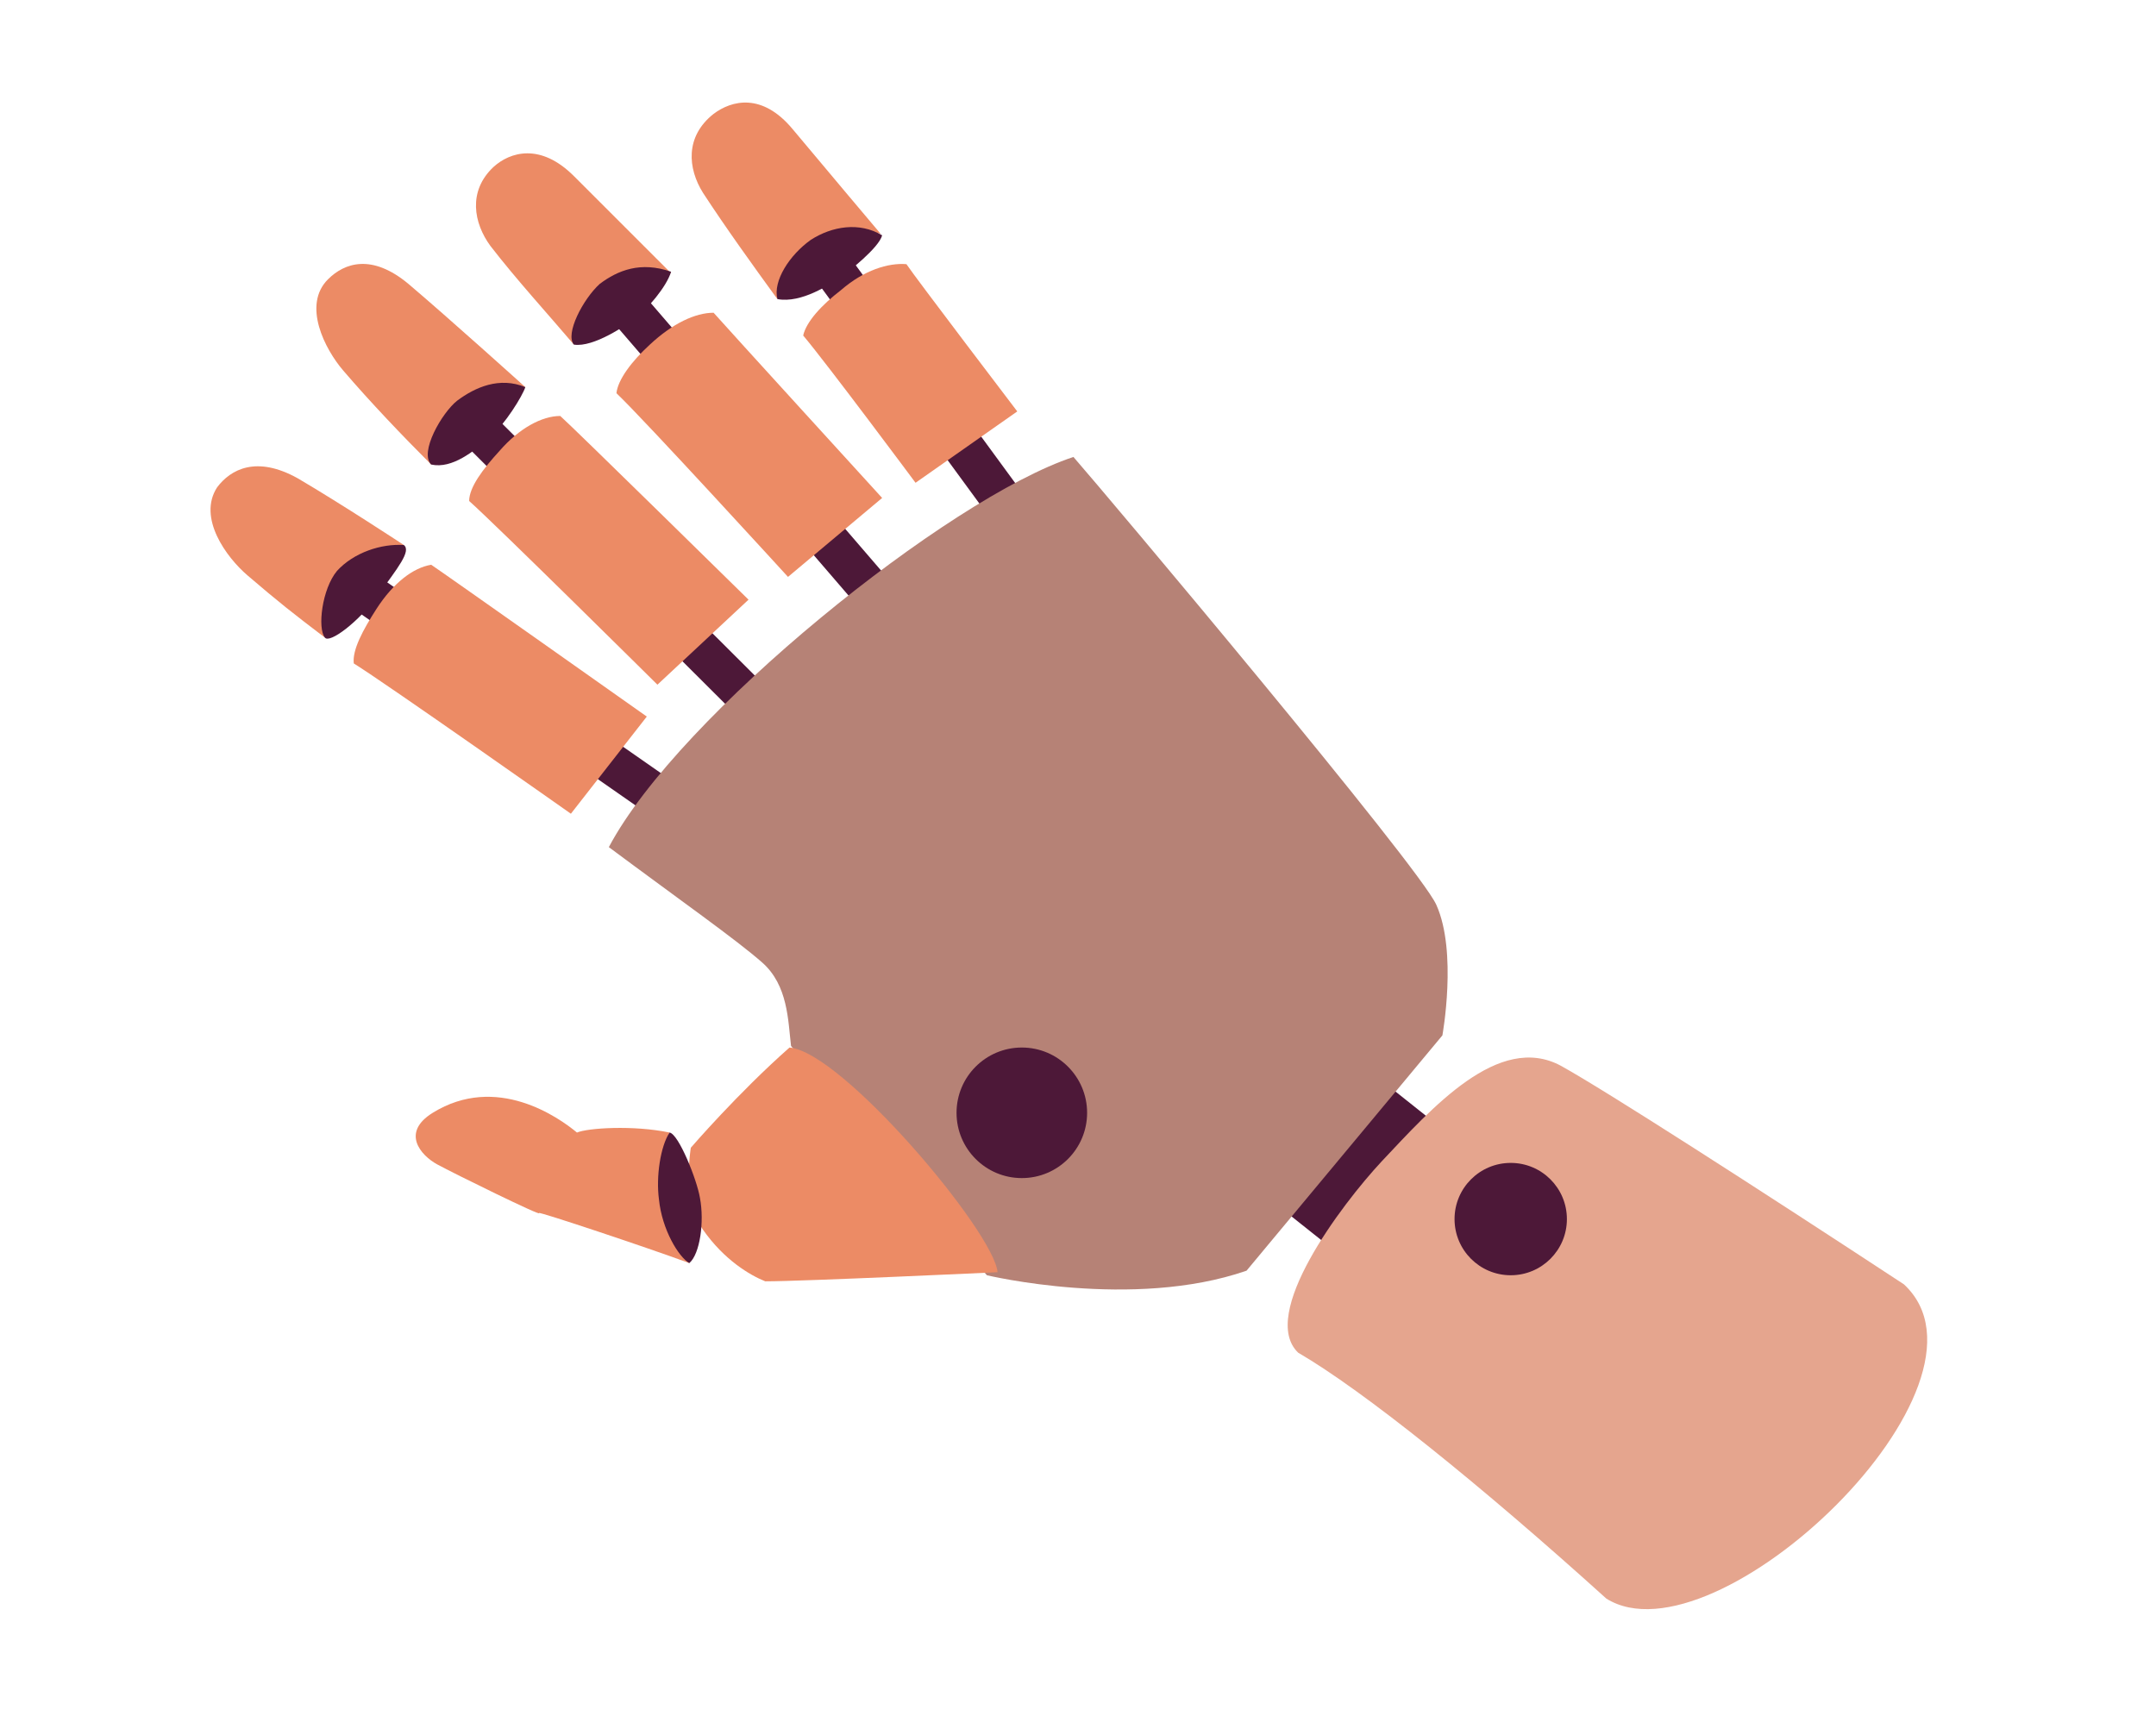
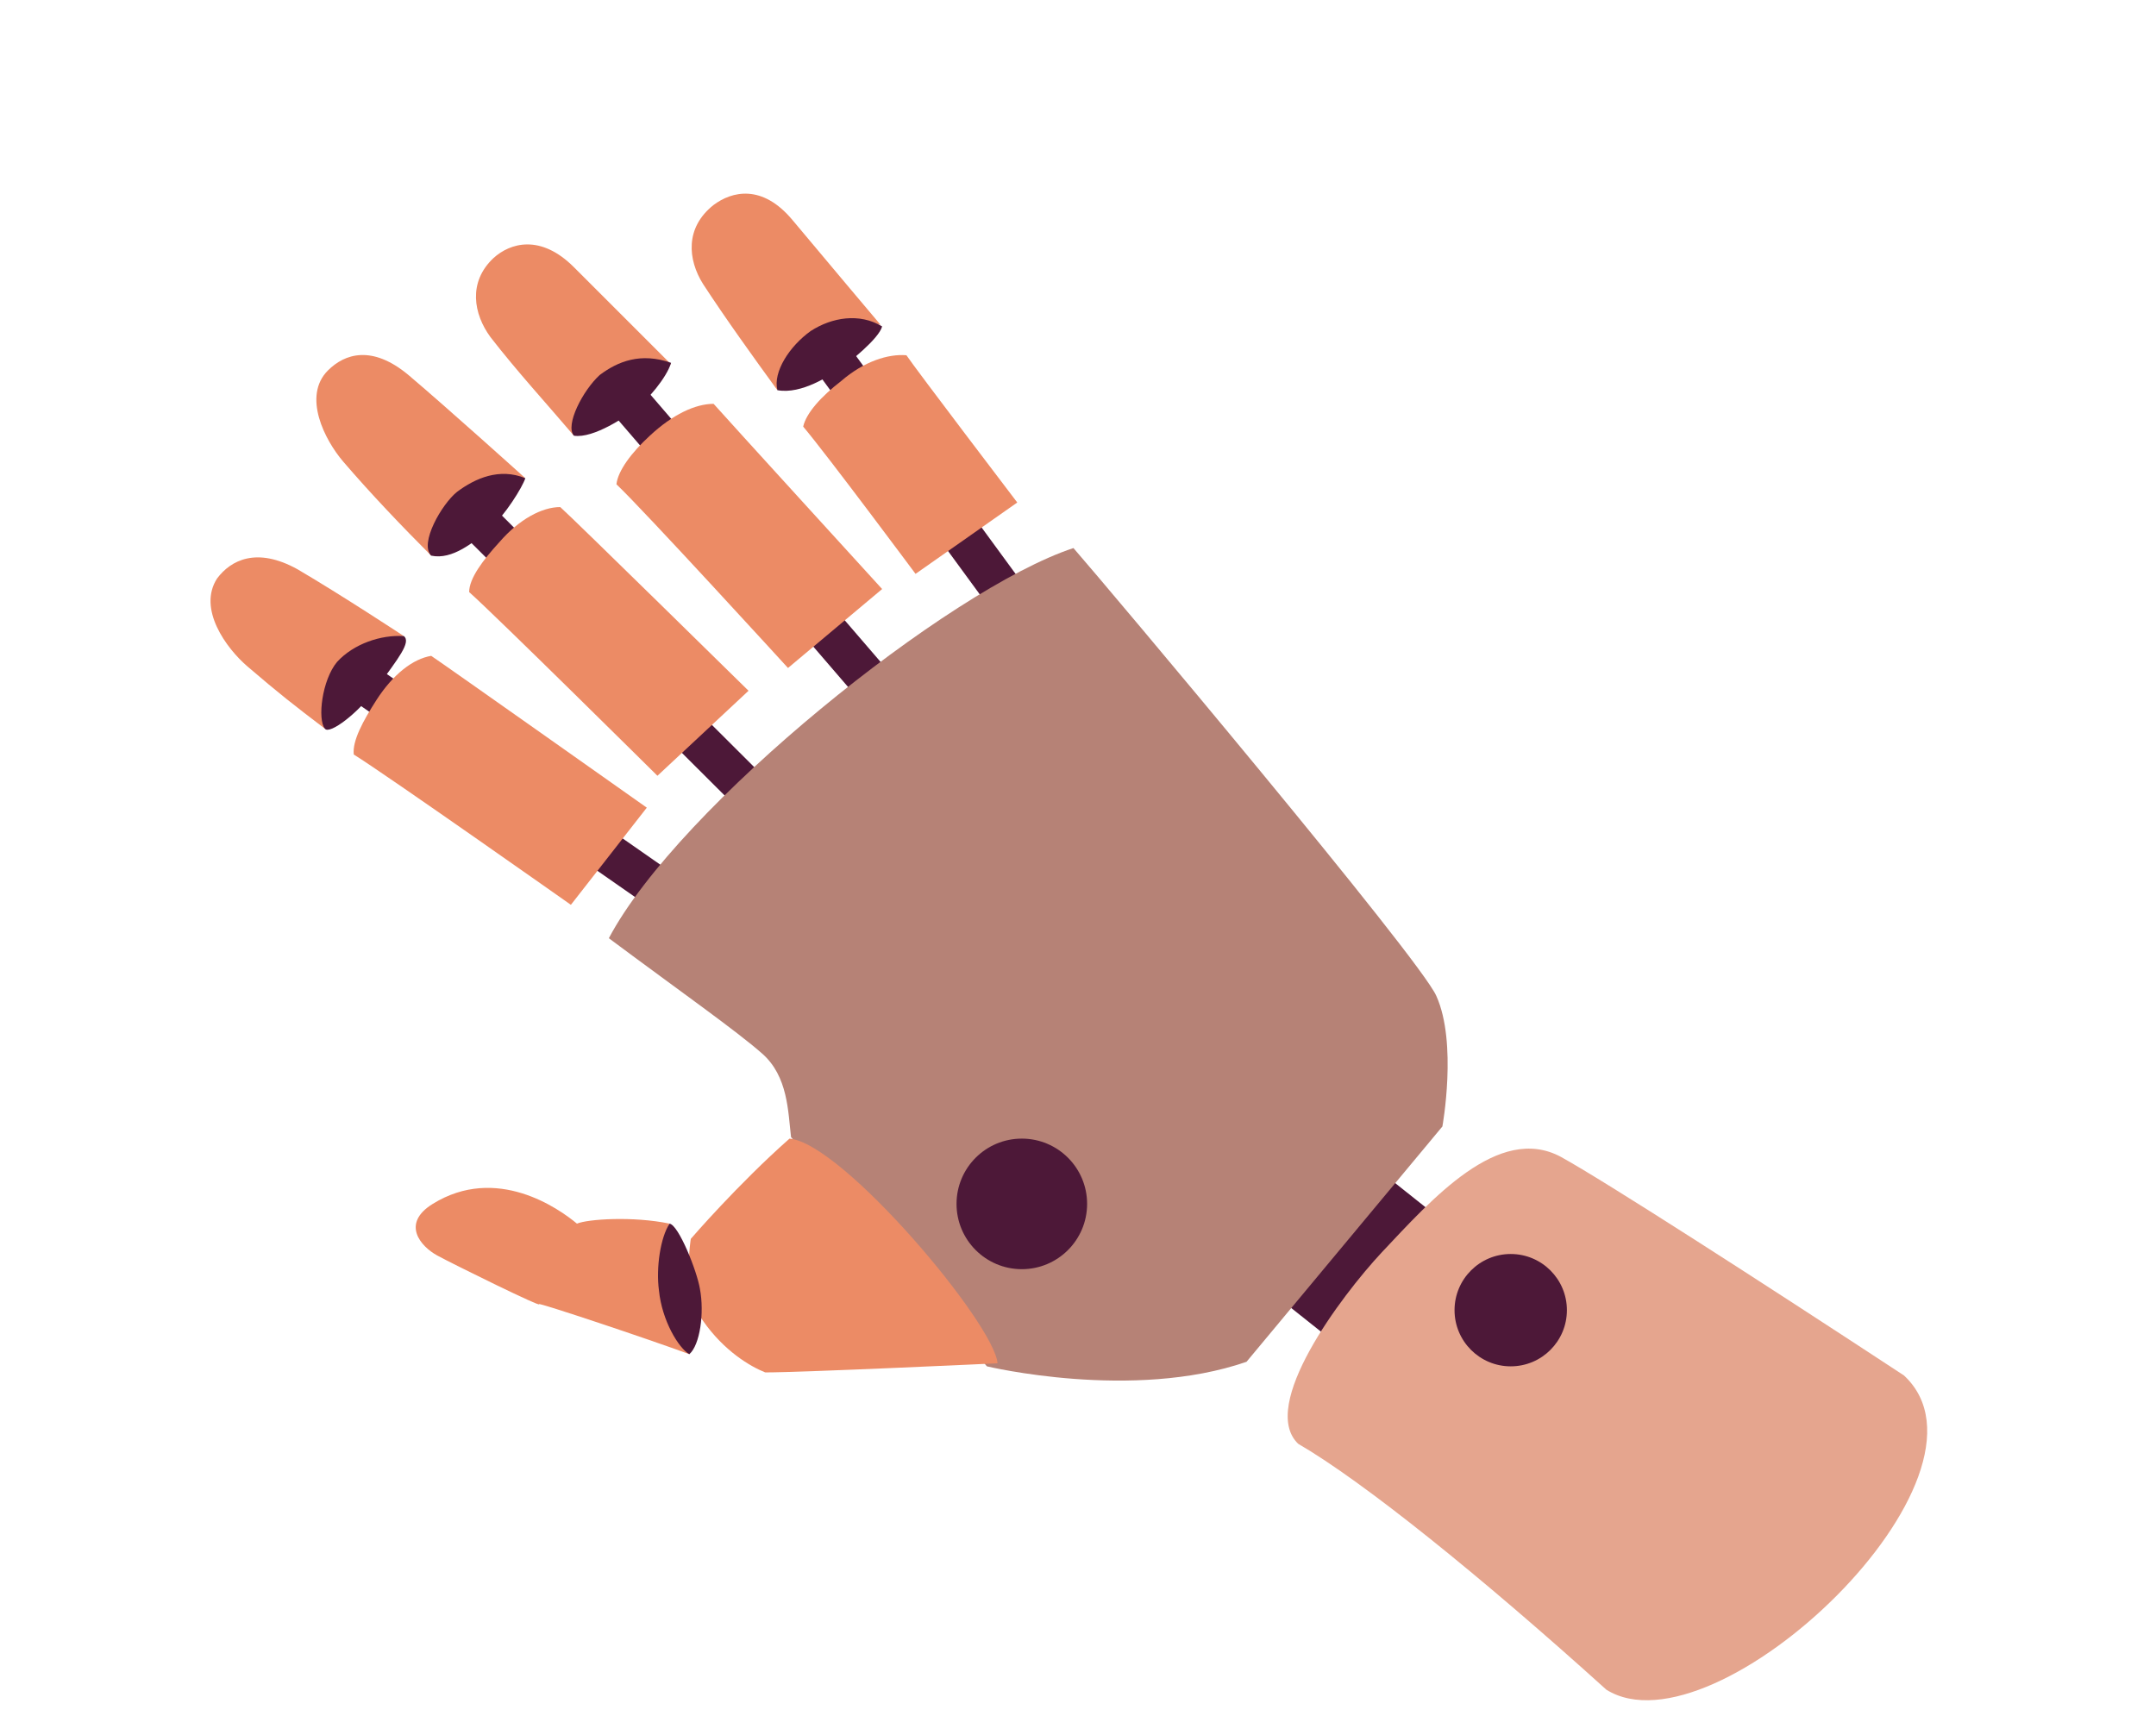
- <svg xmlns="http://www.w3.org/2000/svg" version="1.1" id="Layer_1" x="0px" y="0px" viewBox="0 0 142 113" style="enable-background:new 0 0 142 113;" xml:space="preserve">
+ <svg xmlns="http://www.w3.org/2000/svg" version="1.1" id="Layer_1" x="0px" y="0px" viewBox="0 0 142 113" ijyle="enable-background:new 0 0 142 113;" xml:space="preserve">
  <style type="text/css">
- 	.st0{fill:#4D1838;}
- 	.st1{fill:#E5A58E;}
- 	.st2{fill:#B68276;}
- 	.st3{fill:#EC8B65;}
+ 	.ij0{fill:#4D1838;}
+ 	.ij1{fill:#E5A58E;}
+ 	.ij2{fill:#B68276;}
+ 	.ij3{fill:#EC8B65;}
</style>
-   <rect x="76.4" y="72.7" transform="matrix(-0.7827 -0.6224 0.6224 -0.7827 113.5558 195.667)" class="st0" width="29" height="10.7" />
-   <path class="st1" d="M125.4,84.6c-9.6-6.3-19.7-12.8-22.6-14.4c-4.1-2.2-8.5,2.8-11.8,6.3c-2.7,2.9-8.1,10.1-5.5,12.6  c4.3,2.5,12,8.7,20.3,16.2c0,0,0,0,0,0C113,109.8,132.5,91.2,125.4,84.6z" />
-   <rect x="21.8" y="44.9" transform="matrix(-0.8204 -0.5719 0.5719 -0.8204 36.1648 103.8196)" class="st0" width="25.2" height="2.7" />
-   <rect x="40.3" y="77.3" transform="matrix(-0.9958 9.202731e-02 -9.202731e-02 -0.9958 97.73 152.8163)" class="st0" width="10.1" height="2.7" />
-   <rect x="27.5" y="36.2" transform="matrix(-0.7081 -0.7061 0.7061 -0.7081 43.3468 93.0822)" class="st0" width="26.8" height="2.7" />
-   <rect x="37.1" y="28.8" transform="matrix(-0.6525 -0.7578 0.7578 -0.6525 59.4683 87.5257)" class="st0" width="25.5" height="2.7" />
-   <rect x="50.6" y="24.9" transform="matrix(-0.5907 -0.8069 0.8069 -0.5907 76.0897 91.1461)" class="st0" width="21.2" height="2.7" />
-   <circle class="st0" cx="99.5" cy="80.3" r="3.7" />
-   <path class="st2" d="M82.1,83.7l12.9-15.5c0,0,1-5.5-0.4-8.6c-1.1-2.5-21.8-27.1-23.9-29.5c-8.2,2.7-26,17-30.6,25.7  c4.7,3.5,8.4,6.1,10.1,7.6s1.7,3.8,1.9,5.5c2,2.4,12.9,15.1,12.9,15.1S74.6,86.3,82.1,83.7z" />
-   <path class="st3" d="M60.3,31.8l6.7-4.7c0,0-6.7-8.8-7.3-9.7c-1.2-0.1-2.8,0.4-4.3,1.7c-1.3,1-2.3,2.1-2.5,3  C54.5,24,60.3,31.8,60.3,31.8z" />
-   <path class="st3" d="M51.2,19.7c-1.6-2.2-3.4-4.7-4.9-7c-1-1.6-1.2-3.7,0.7-5.2c1.2-0.9,3.2-1.4,5.2,1c2,2.4,5.8,6.9,5.8,6.9  s-2.3-0.7-4.5,0.9C52.6,17.2,51.3,18.7,51.2,19.7z" />
-   <path class="st3" d="M51.9,38l6.2-5.2c0,0-10.4-11.4-11.1-12.2c-1.2,0-2.7,0.7-4.2,2.1c-1.2,1.1-2.1,2.3-2.2,3.2  C42.4,27.6,51.9,38,51.9,38z" />
-   <path class="st3" d="M37.8,22.7c-1.7-2-3.8-4.3-5.5-6.5c-1.1-1.5-1.5-3.6,0.2-5.2c1.1-1,3.1-1.6,5.3,0.6c2.2,2.2,6.4,6.4,6.4,6.4  s-2.4-0.5-4.4,1.3C38.9,20.1,37.8,21.7,37.8,22.7z" />
-   <path class="st3" d="M43.3,45.1l6-5.6c0,0-11.6-11.4-12.4-12.1c-1.2,0-2.7,0.8-4,2.3c-1.1,1.2-2,2.4-2,3.3  C32.7,34.6,43.3,45.1,43.3,45.1z" />
-   <path class="st3" d="M28.4,30.6c-1.9-1.9-4-4.1-5.8-6.2c-1.2-1.4-2.7-4.3-1-6c1.1-1.1,2.9-1.7,5.3,0.3c2.6,2.2,7.7,6.8,7.7,6.8  s-2.4-0.3-4.3,1.6C29.4,27.9,28.4,29.6,28.4,30.6z" />
-   <path class="st3" d="M37.6,53.6l5-6.4c0,0-13.3-9.4-14.2-10c-1.2,0.2-2.5,1.2-3.6,2.9c-0.9,1.4-1.6,2.7-1.5,3.6  C25.4,45,37.6,53.6,37.6,53.6z" />
-   <path class="st3" d="M21.4,42c-2.1-1.6-3-2.3-5.1-4.1c-1.4-1.2-3.3-3.8-2-5.8c0.9-1.2,2.6-2.1,5.3-0.6c2.9,1.7,7,4.4,7,4.4  s-2.4,0.1-4,2.3C21.9,39.2,21.2,41,21.4,42z" />
-   <path class="st3" d="M65.7,83.8C65.5,81.2,55.5,69.3,52,69c-3.4,3-6.5,6.6-6.5,6.6S44.9,79,46.3,81s3.1,3,4.1,3.4  C52.9,84.4,65.7,83.8,65.7,83.8z" />
-   <path class="st3" d="M45.4,83.2c-1.6-2.4-2-7.3-1.3-8.6c-2.4-0.5-5.4-0.3-6.1,0c-1.2-1-5.3-3.9-9.5-1.3c-2.1,1.3-0.8,2.8,0.3,3.4  c1.1,0.6,7,3.5,6.7,3.2C35.5,79.8,42.7,82.2,45.4,83.2z" />
-   <path class="st0" d="M21.4,42c0.3,0.4,2.2-1,3.5-2.8s2.2-2.9,1.7-3.3c-1.5-0.1-3.3,0.5-4.4,1.7C21.2,38.8,20.9,41.4,21.4,42z" />
-   <path class="st0" d="M28.4,30.6c1.4,0.3,2.8-0.9,3.8-1.7c1.1-1,2.2-2.8,2.4-3.4c-1.7-0.7-3.3,0-4.5,0.9  C29.1,27.2,27.6,29.8,28.4,30.6z" />
-   <path class="st0" d="M37.8,22.7c1.3,0.2,3.5-1.3,4.1-1.8c0.7-0.5,2-2,2.3-3c-2-0.7-3.5-0.1-4.7,0.8C38.4,19.7,37.2,22,37.8,22.7z" />
-   <path class="st0" d="M51.2,19.7c1.6,0.3,3.5-1,4.1-1.4c0.6-0.4,2.6-2,2.8-2.8c-1.5-0.9-3.3-0.6-4.7,0.3C52,16.8,50.9,18.5,51.2,19.7  z" />
-   <circle class="st0" cx="67.3" cy="73.3" r="4.3" />
-   <path class="st0" d="M45.4,83.2c0.7-0.6,1-2.7,0.7-4.3c-0.2-1.2-1.4-4.2-2-4.3c-0.6,0.9-0.9,2.9-0.7,4.4  C43.6,81,44.7,82.8,45.4,83.2z" />
+   <rect x="85.6" y="69.5" transform="matrix(0.6224 -0.7827 0.7827 0.6224 -31.391 102.9341)" class="ij0" width="10.7" height="29" />
+   <path class="ij1" d="M125.4,90.6c-9.6-6.3-19.7-12.8-22.6-14.4C98.7,74,94.3,79,91,82.5c-2.7,2.9-8.1,10.1-5.5,12.6  c4.3,2.5,12,8.7,20.3,16.2l0,0C113,115.8,132.5,97.2,125.4,90.6z" />
+   <rect x="33" y="39.6" transform="matrix(0.5719 -0.8203 0.8203 0.5719 -28.0994 50.5645)" class="ij0" width="2.7" height="25.2" />
+   <rect x="40.3" y="83.3" transform="matrix(0.9958 -9.202332e-02 9.202332e-02 0.9958 -7.5993 4.5309)" class="ij0" width="10.1" height="2.7" />
+   <rect x="39.5" y="30.2" transform="matrix(0.7061 -0.7081 0.7081 0.7061 -18.8629 41.779)" class="ij0" width="2.7" height="26.8" />
+   <rect x="48.4" y="23.3" transform="matrix(0.7578 -0.6525 0.6525 0.7578 -11.4805 41.2249)" class="ij0" width="2.7" height="25.5" />
+   <rect x="59.8" y="21.7" transform="matrix(0.8069 -0.5907 0.5907 0.8069 -7.252 42.3325)" class="ij0" width="2.7" height="21.2" />
+   <circle class="ij0" cx="99.5" cy="86.3" r="3.7" />
+   <path class="ij2" d="M82.1,89.7L95,74.2c0,0,1-5.5-0.4-8.6c-1.1-2.5-21.8-27.1-23.9-29.5c-8.2,2.7-26,17-30.6,25.7  c4.7,3.5,8.4,6.1,10.1,7.6s1.7,3.8,1.9,5.5C54.1,77.3,65,90,65,90S74.6,92.3,82.1,89.7z" />
+   <path class="ij3" d="M60.3,37.8l6.7-4.7c0,0-6.7-8.8-7.3-9.7c-1.2-0.1-2.8,0.4-4.3,1.7c-1.3,1-2.3,2.1-2.5,3  C54.5,30,60.3,37.8,60.3,37.8z" />
+   <path class="ij3" d="M51.2,25.7c-1.6-2.2-3.4-4.7-4.9-7c-1-1.6-1.2-3.7,0.7-5.2c1.2-0.9,3.2-1.4,5.2,1s5.8,6.9,5.8,6.9  s-2.3-0.7-4.5,0.9C52.6,23.2,51.3,24.7,51.2,25.7z" />
+   <path class="ij3" d="M51.9,44l6.2-5.2c0,0-10.4-11.4-11.1-12.2c-1.2,0-2.7,0.7-4.2,2.1c-1.2,1.1-2.1,2.3-2.2,3.2  C42.4,33.6,51.9,44,51.9,44z" />
+   <path class="ij3" d="M37.8,28.7c-1.7-2-3.8-4.3-5.5-6.5c-1.1-1.5-1.5-3.6,0.2-5.2c1.1-1,3.1-1.6,5.3,0.6c2.2,2.2,6.4,6.4,6.4,6.4  s-2.4-0.5-4.4,1.3C38.9,26.1,37.8,27.7,37.8,28.7z" />
+   <path class="ij3" d="M43.3,51.1l6-5.6c0,0-11.6-11.4-12.4-12.1c-1.2,0-2.7,0.8-4,2.3c-1.1,1.2-2,2.4-2,3.3  C32.7,40.6,43.3,51.1,43.3,51.1z" />
+   <path class="ij3" d="M28.4,36.6c-1.9-1.9-4-4.1-5.8-6.2c-1.2-1.4-2.7-4.3-1-6c1.1-1.1,2.9-1.7,5.3,0.3c2.6,2.2,7.7,6.8,7.7,6.8  s-2.4-0.3-4.3,1.6C29.4,33.9,28.4,35.6,28.4,36.6z" />
+   <path class="ij3" d="M37.6,59.6l5-6.4c0,0-13.3-9.4-14.2-10c-1.2,0.2-2.5,1.2-3.6,2.9c-0.9,1.4-1.6,2.7-1.5,3.6  C25.4,51,37.6,59.6,37.6,59.6z" />
+   <path class="ij3" d="M21.4,48c-2.1-1.6-3-2.3-5.1-4.1c-1.4-1.2-3.3-3.8-2-5.8c0.9-1.2,2.6-2.1,5.3-0.6c2.9,1.7,7,4.4,7,4.4  s-2.4,0.1-4,2.3C21.9,45.2,21.2,47,21.4,48z" />
+   <path class="ij3" d="M65.7,89.8C65.5,87.2,55.5,75.3,52,75c-3.4,3-6.5,6.6-6.5,6.6S44.9,85,46.3,87s3.1,3,4.1,3.4  C52.9,90.4,65.7,89.8,65.7,89.8z" />
+   <path class="ij3" d="M45.4,89.2c-1.6-2.4-2-7.3-1.3-8.6c-2.4-0.5-5.4-0.3-6.1,0c-1.2-1-5.3-3.9-9.5-1.3c-2.1,1.3-0.8,2.8,0.3,3.4  c1.1,0.6,7,3.5,6.7,3.2C35.5,85.8,42.7,88.2,45.4,89.2z" />
+   <path class="ij0" d="M21.4,48c0.3,0.4,2.2-1,3.5-2.8s2.2-2.9,1.7-3.3c-1.5-0.1-3.3,0.5-4.4,1.7C21.2,44.8,20.9,47.4,21.4,48z" />
+   <path class="ij0" d="M28.4,36.6c1.4,0.3,2.8-0.9,3.8-1.7c1.1-1,2.2-2.8,2.4-3.4c-1.7-0.7-3.3,0-4.5,0.9  C29.1,33.2,27.6,35.8,28.4,36.6z" />
+   <path class="ij0" d="M37.8,28.7c1.3,0.2,3.5-1.3,4.1-1.8c0.7-0.5,2-2,2.3-3c-2-0.7-3.5-0.1-4.7,0.8C38.4,25.7,37.2,28,37.8,28.7z" />
+   <path class="ij0" d="M51.2,25.7c1.6,0.3,3.5-1,4.1-1.4s2.6-2,2.8-2.8c-1.5-0.9-3.3-0.6-4.7,0.3C52,22.8,50.9,24.5,51.2,25.7z" />
+   <circle class="ij0" cx="67.3" cy="79.3" r="4.3" />
+   <path class="ij0" d="M45.4,89.2c0.7-0.6,1-2.7,0.7-4.3c-0.2-1.2-1.4-4.2-2-4.3c-0.6,0.9-0.9,2.9-0.7,4.4  C43.6,87,44.7,88.8,45.4,89.2z" />
</svg>
